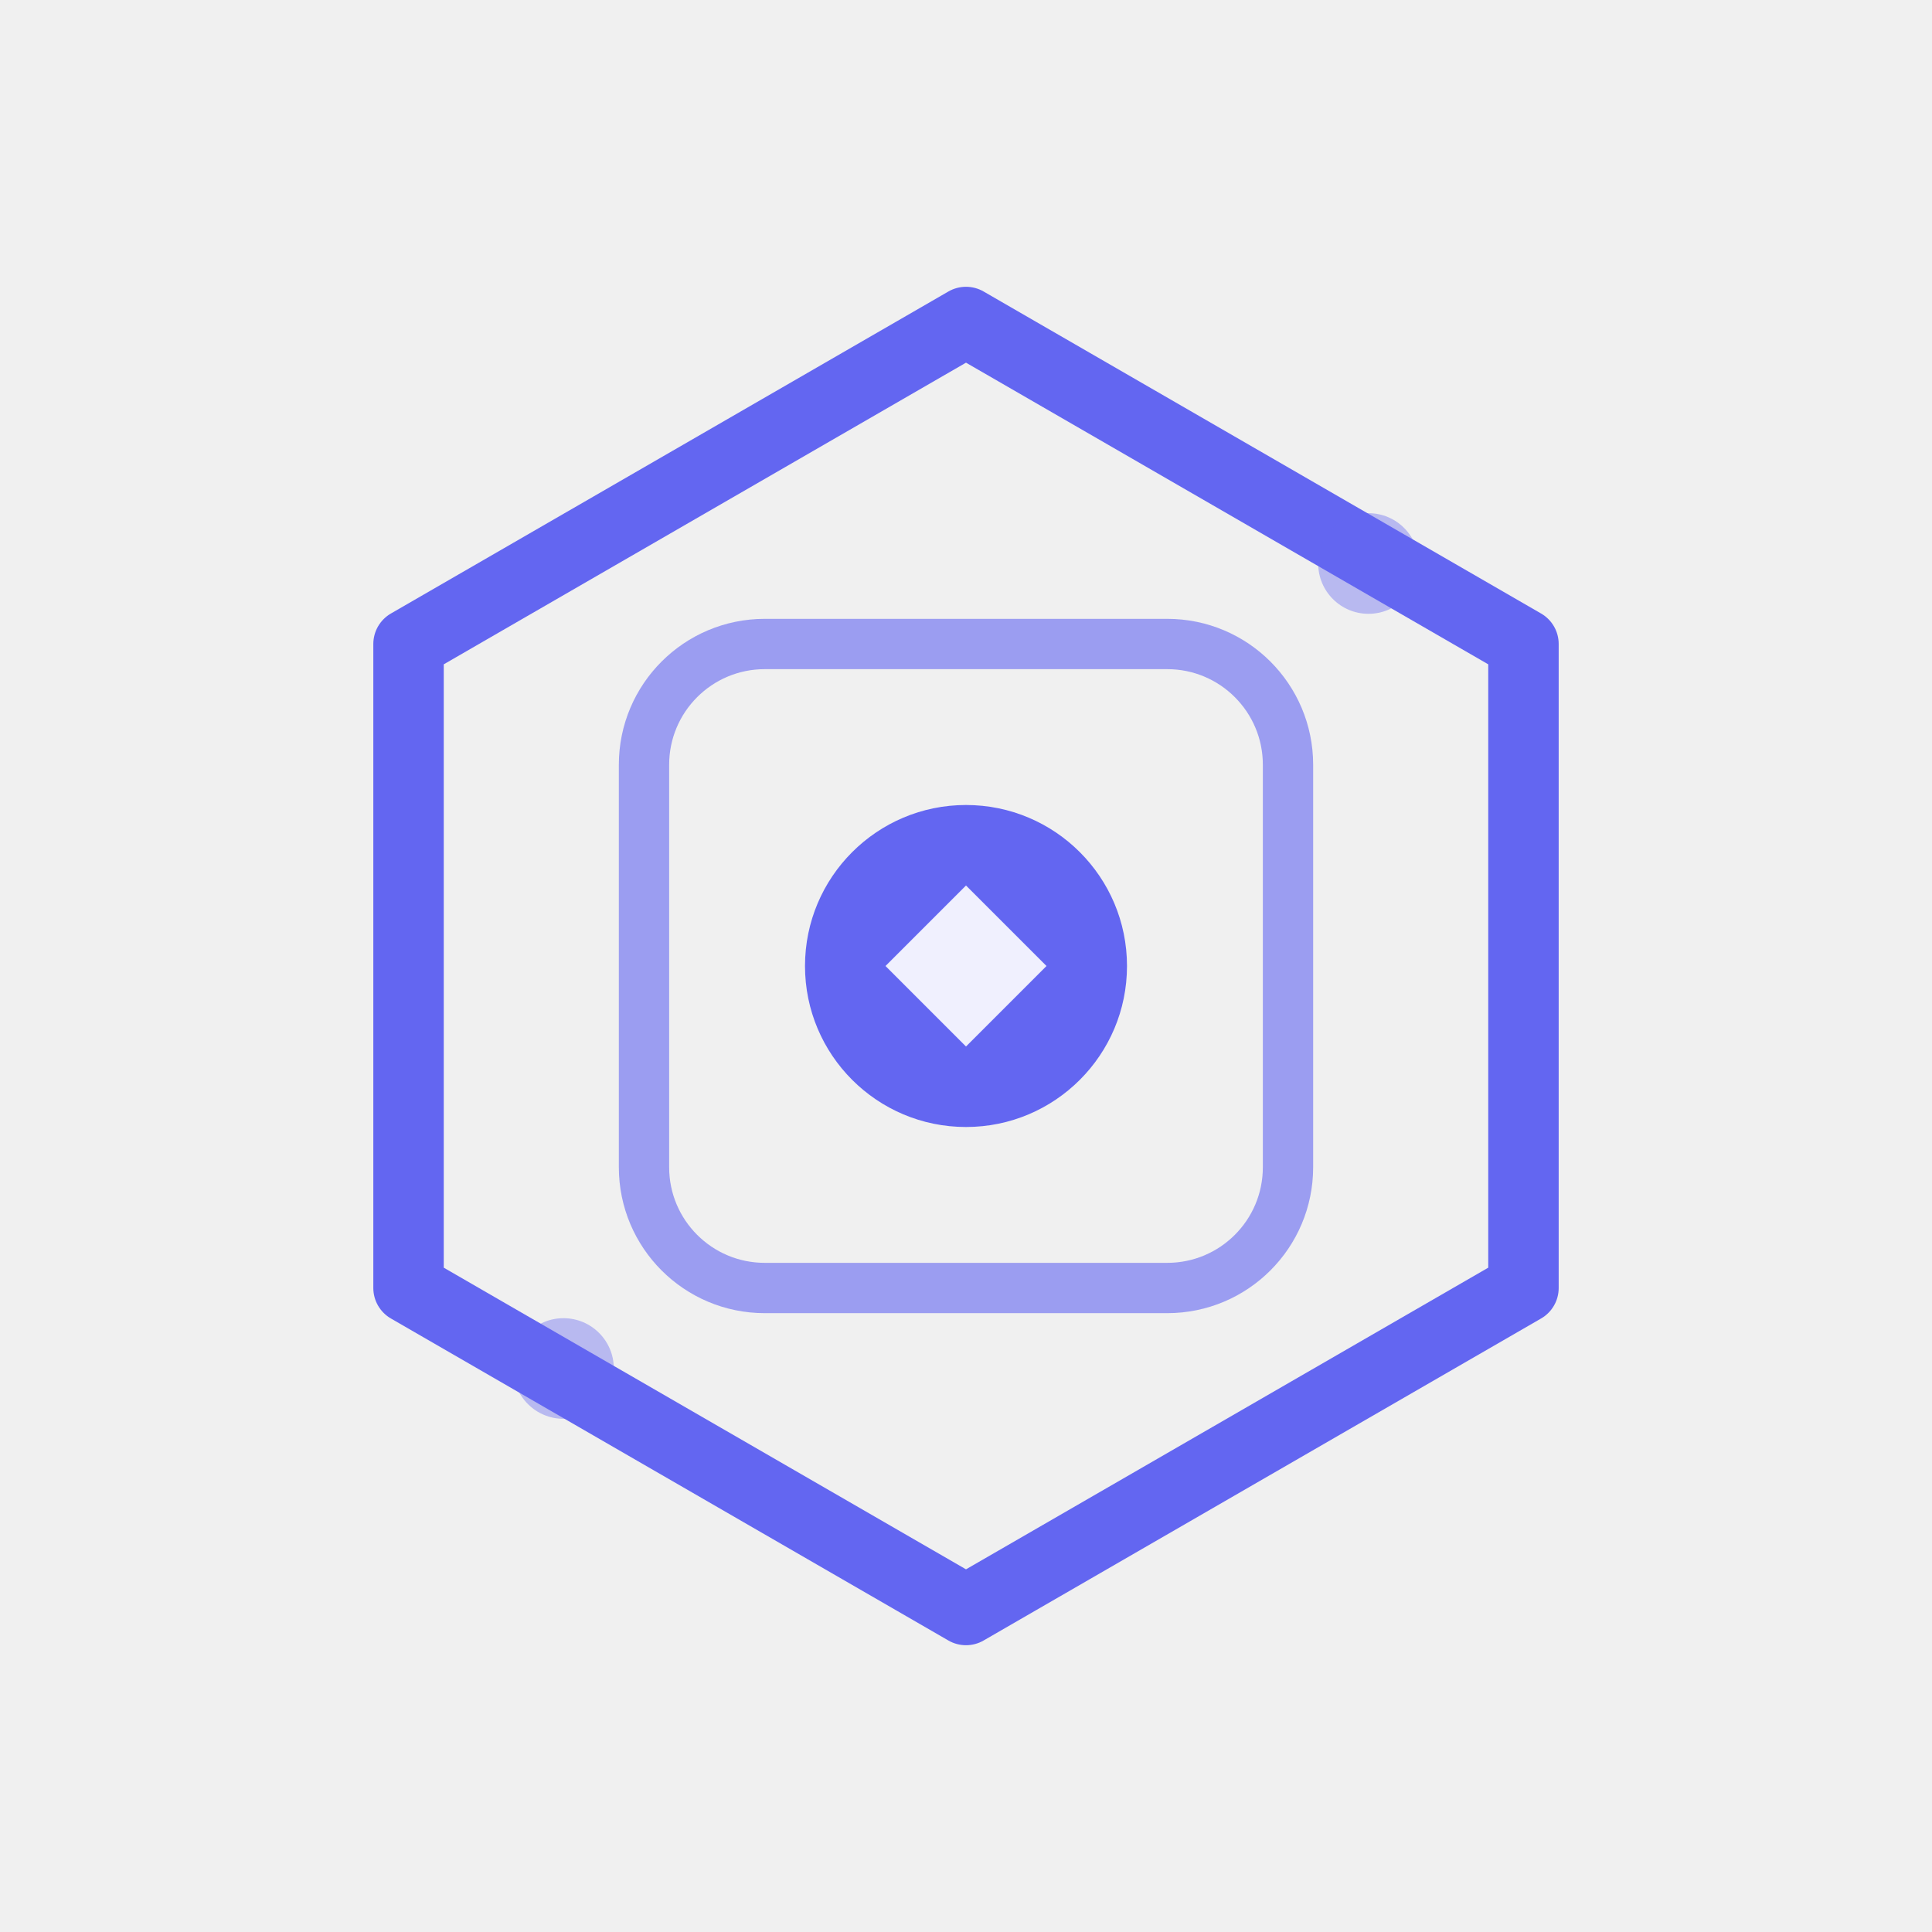
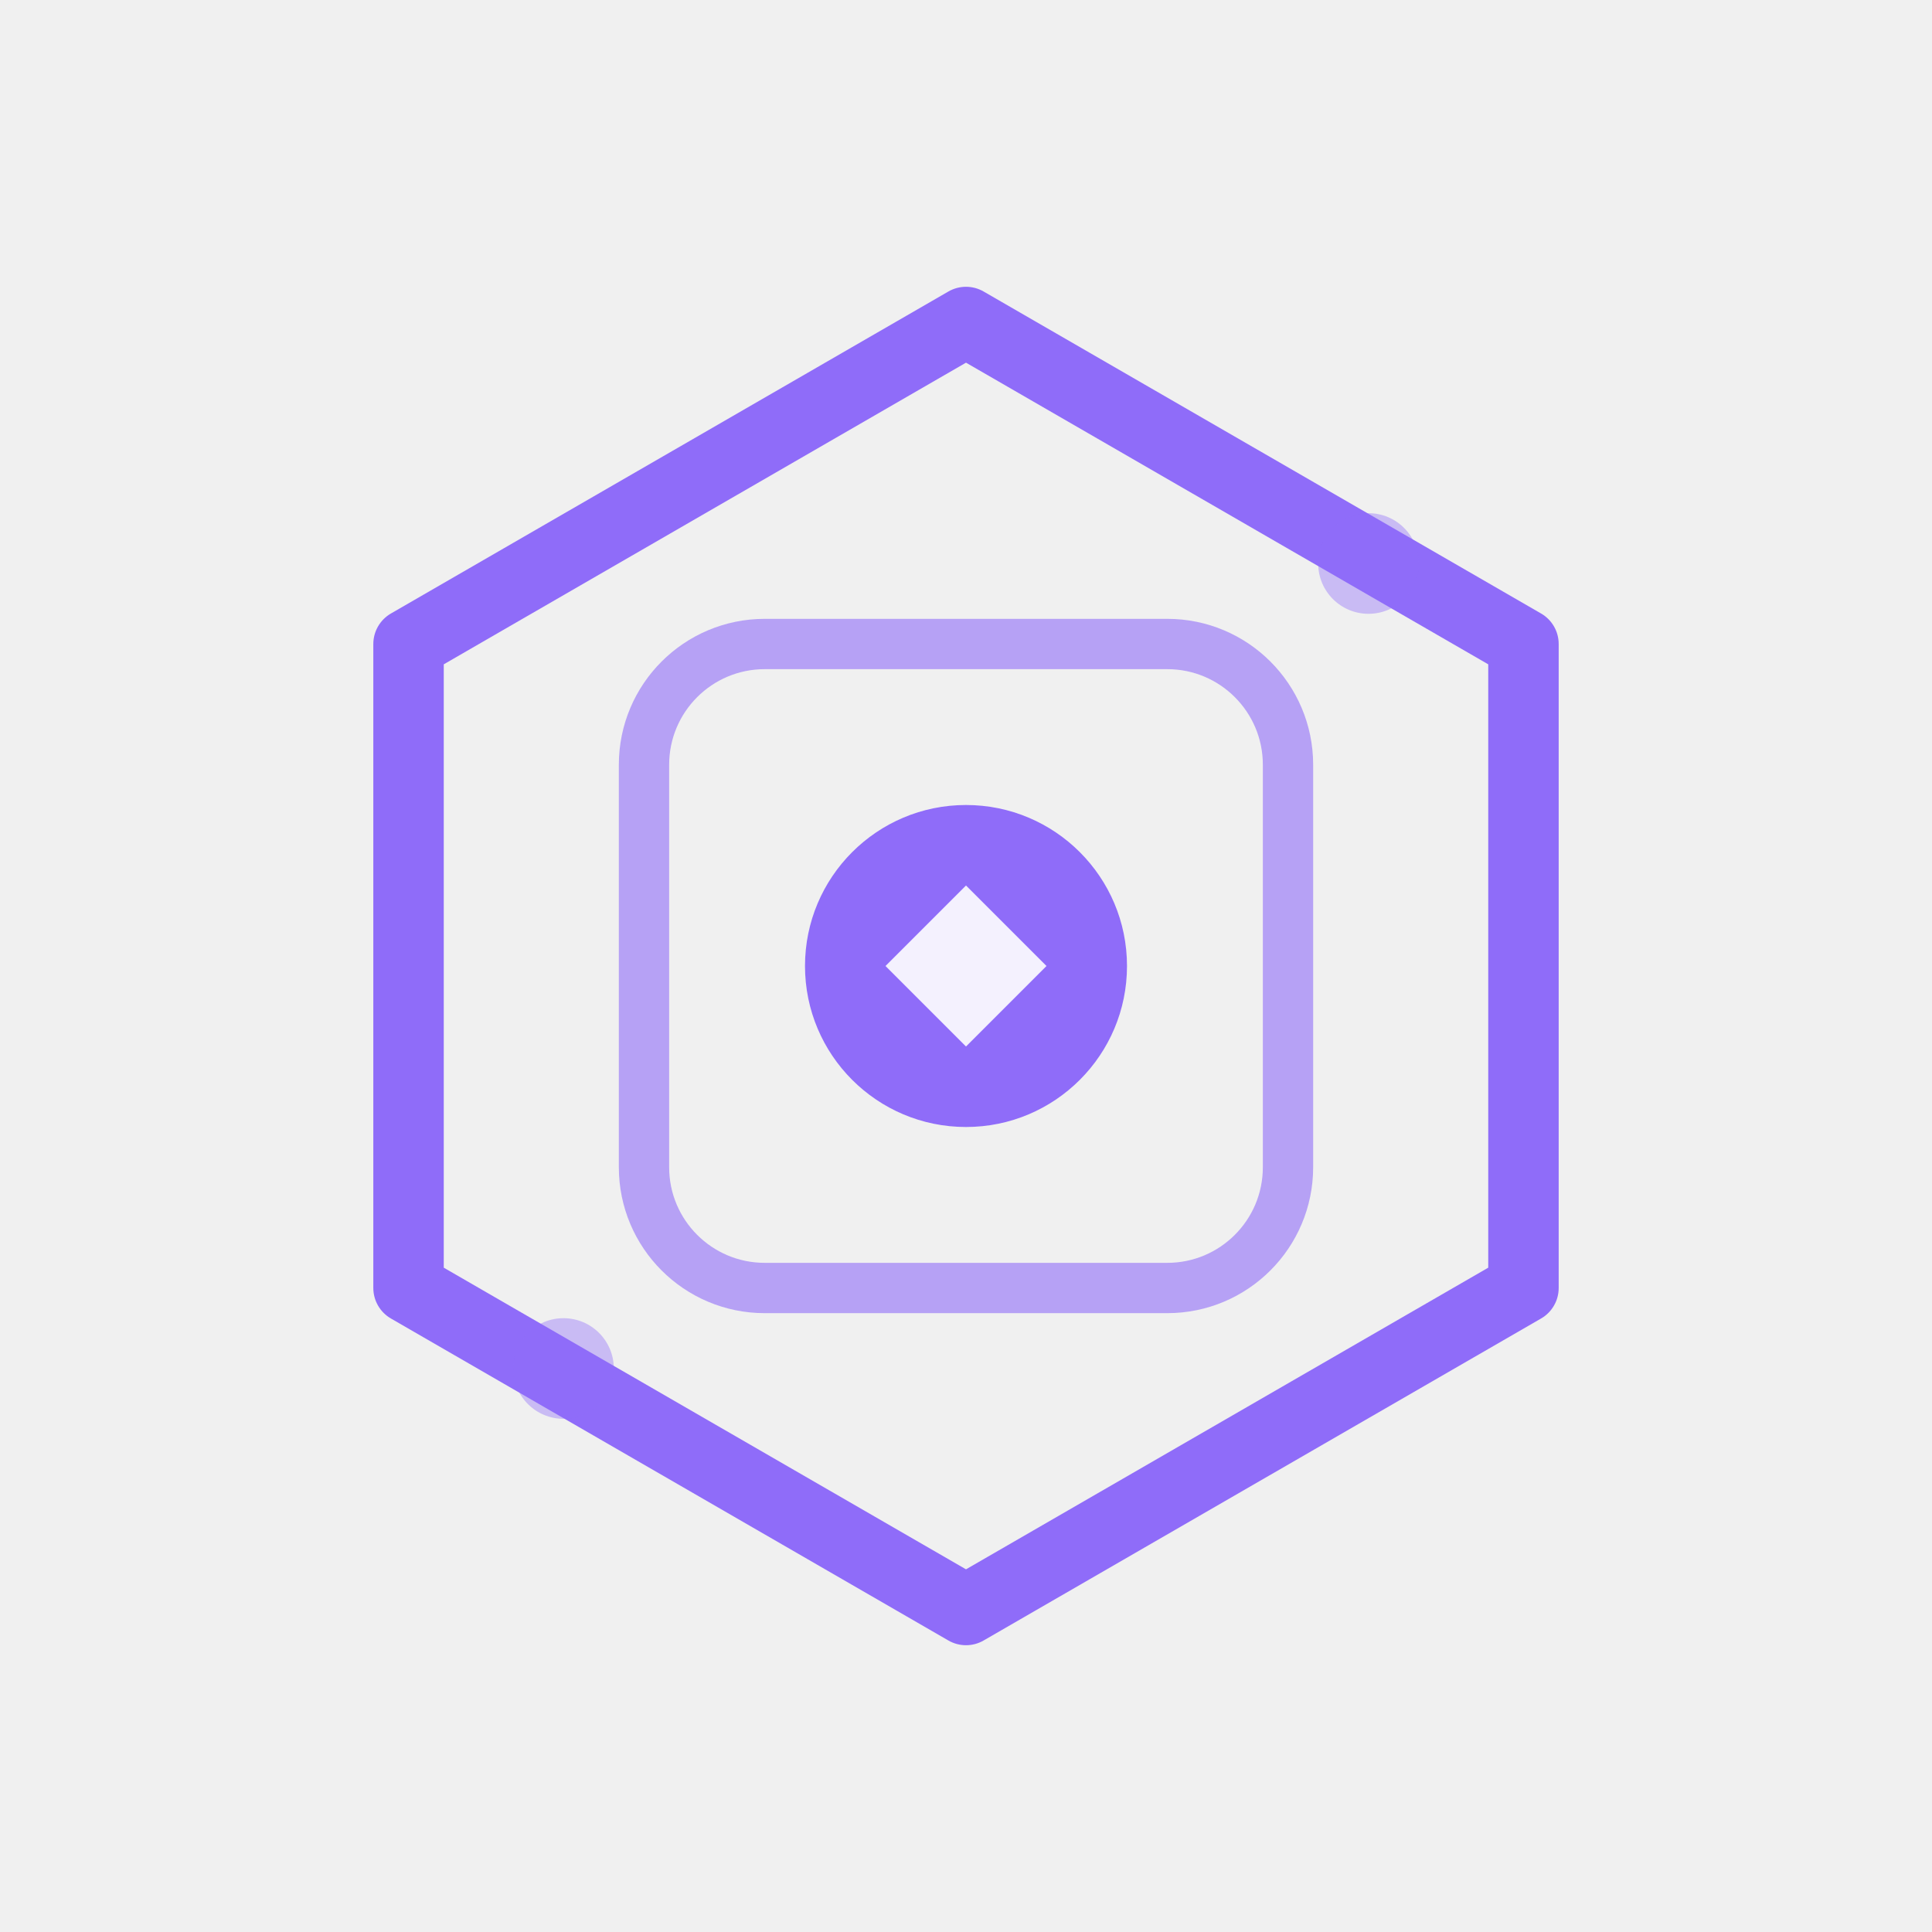
<svg xmlns="http://www.w3.org/2000/svg" width="96" height="96" viewBox="0 0 96 96" fill="none">
  <g transform="translate(48, 48)">
-     <polygon points="0,-32 27.7,-16 27.7,16 0,32 -27.7,16 -27.7,-16" fill="none" stroke="#6366F1" stroke-width="3.5" stroke-linejoin="round" />
-     <rect x="-16" y="-16" width="32" height="32" rx="6" fill="none" stroke="#6366F1" stroke-width="2.5" opacity="0.6" />
-     <circle cx="0" cy="0" r="8" fill="#6366F1" />
+     <polygon points="0,-32 27.7,-16 27.7,16 0,32 -27.7,16 -27.7,-16" fill="none" stroke="#8F6CF9" stroke-width="3.5" stroke-linejoin="round" />
+     <rect x="-16" y="-16" width="32" height="32" rx="6" fill="none" stroke="#8F6CF9" stroke-width="2.5" opacity="0.6" />
+     <circle cx="0" cy="0" r="8" fill="#8F6CF9" />
    <path d="M -4,0 L 0,-4 L 4,0 L 0,4 Z" fill="#FFFFFF" opacity="0.9" />
-     <circle cx="20" cy="-20" r="2.5" fill="#6366F1" opacity="0.4" />
-     <circle cx="-20" cy="20" r="2.5" fill="#6366F1" opacity="0.4" />
+     <circle cx="20" cy="-20" r="2.5" fill="#8F6CF9" opacity="0.4" />
+     <circle cx="-20" cy="20" r="2.5" fill="#8F6CF9" opacity="0.4" />
  </g>
</svg>
